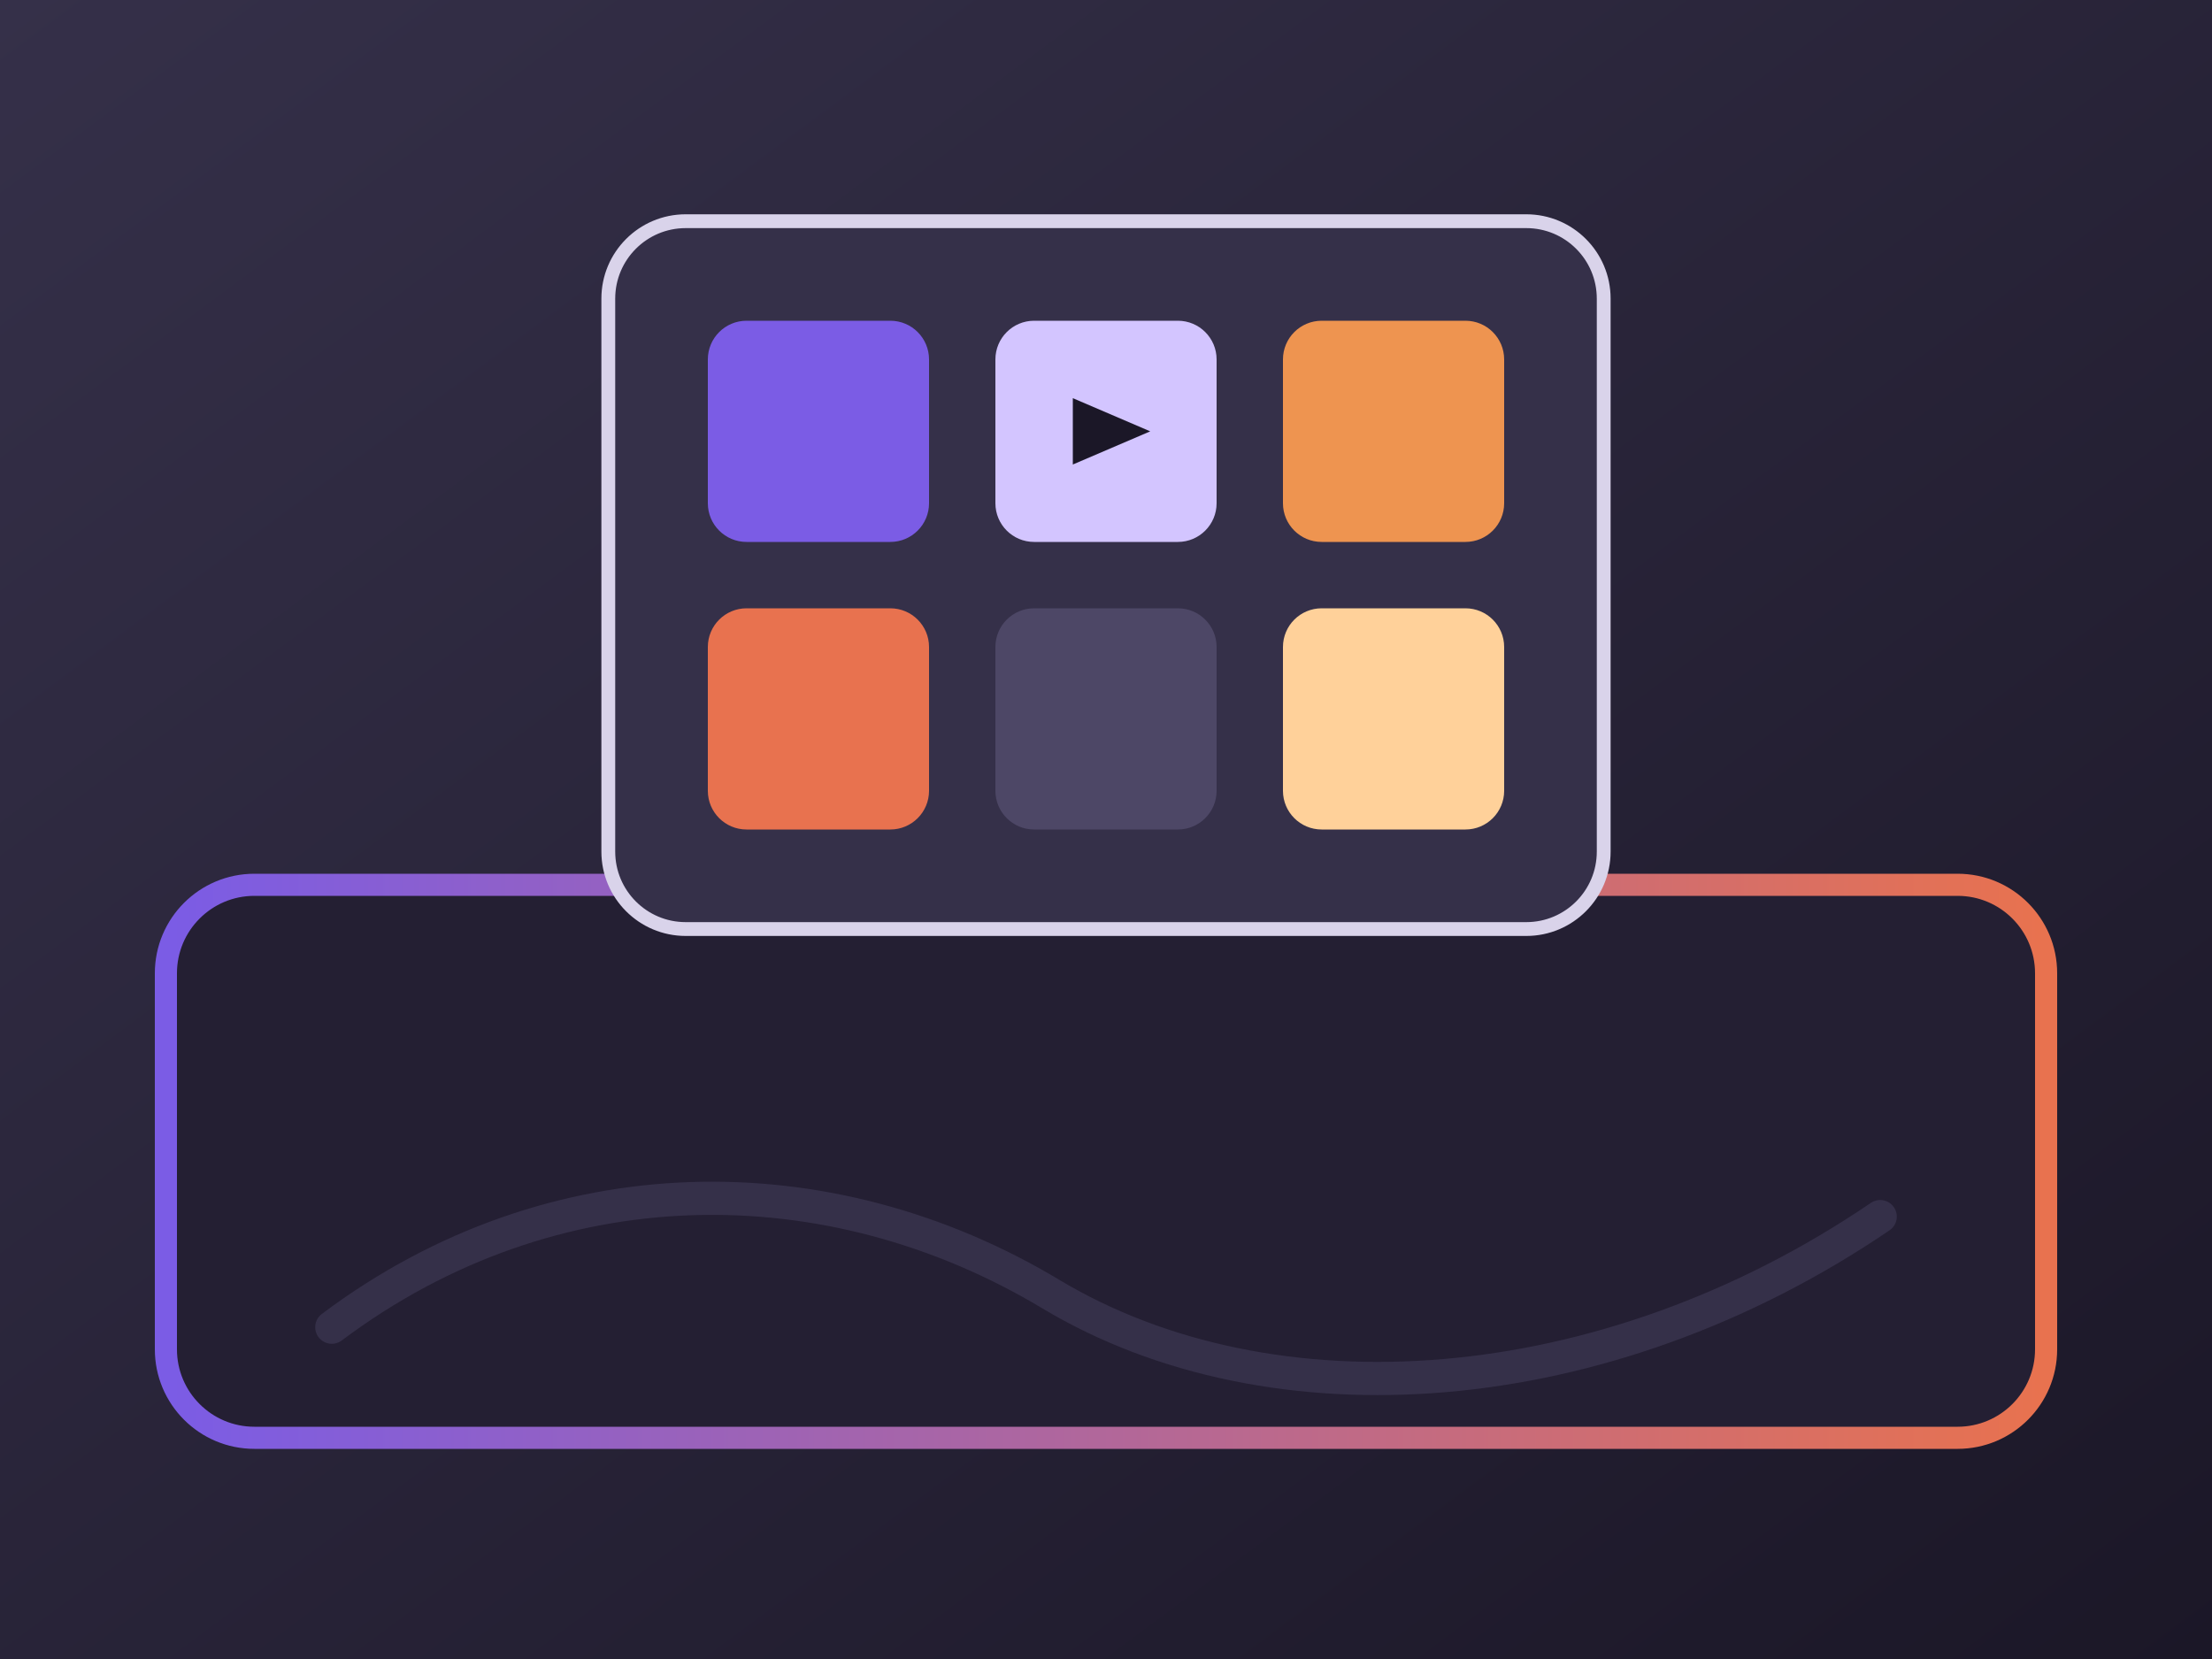
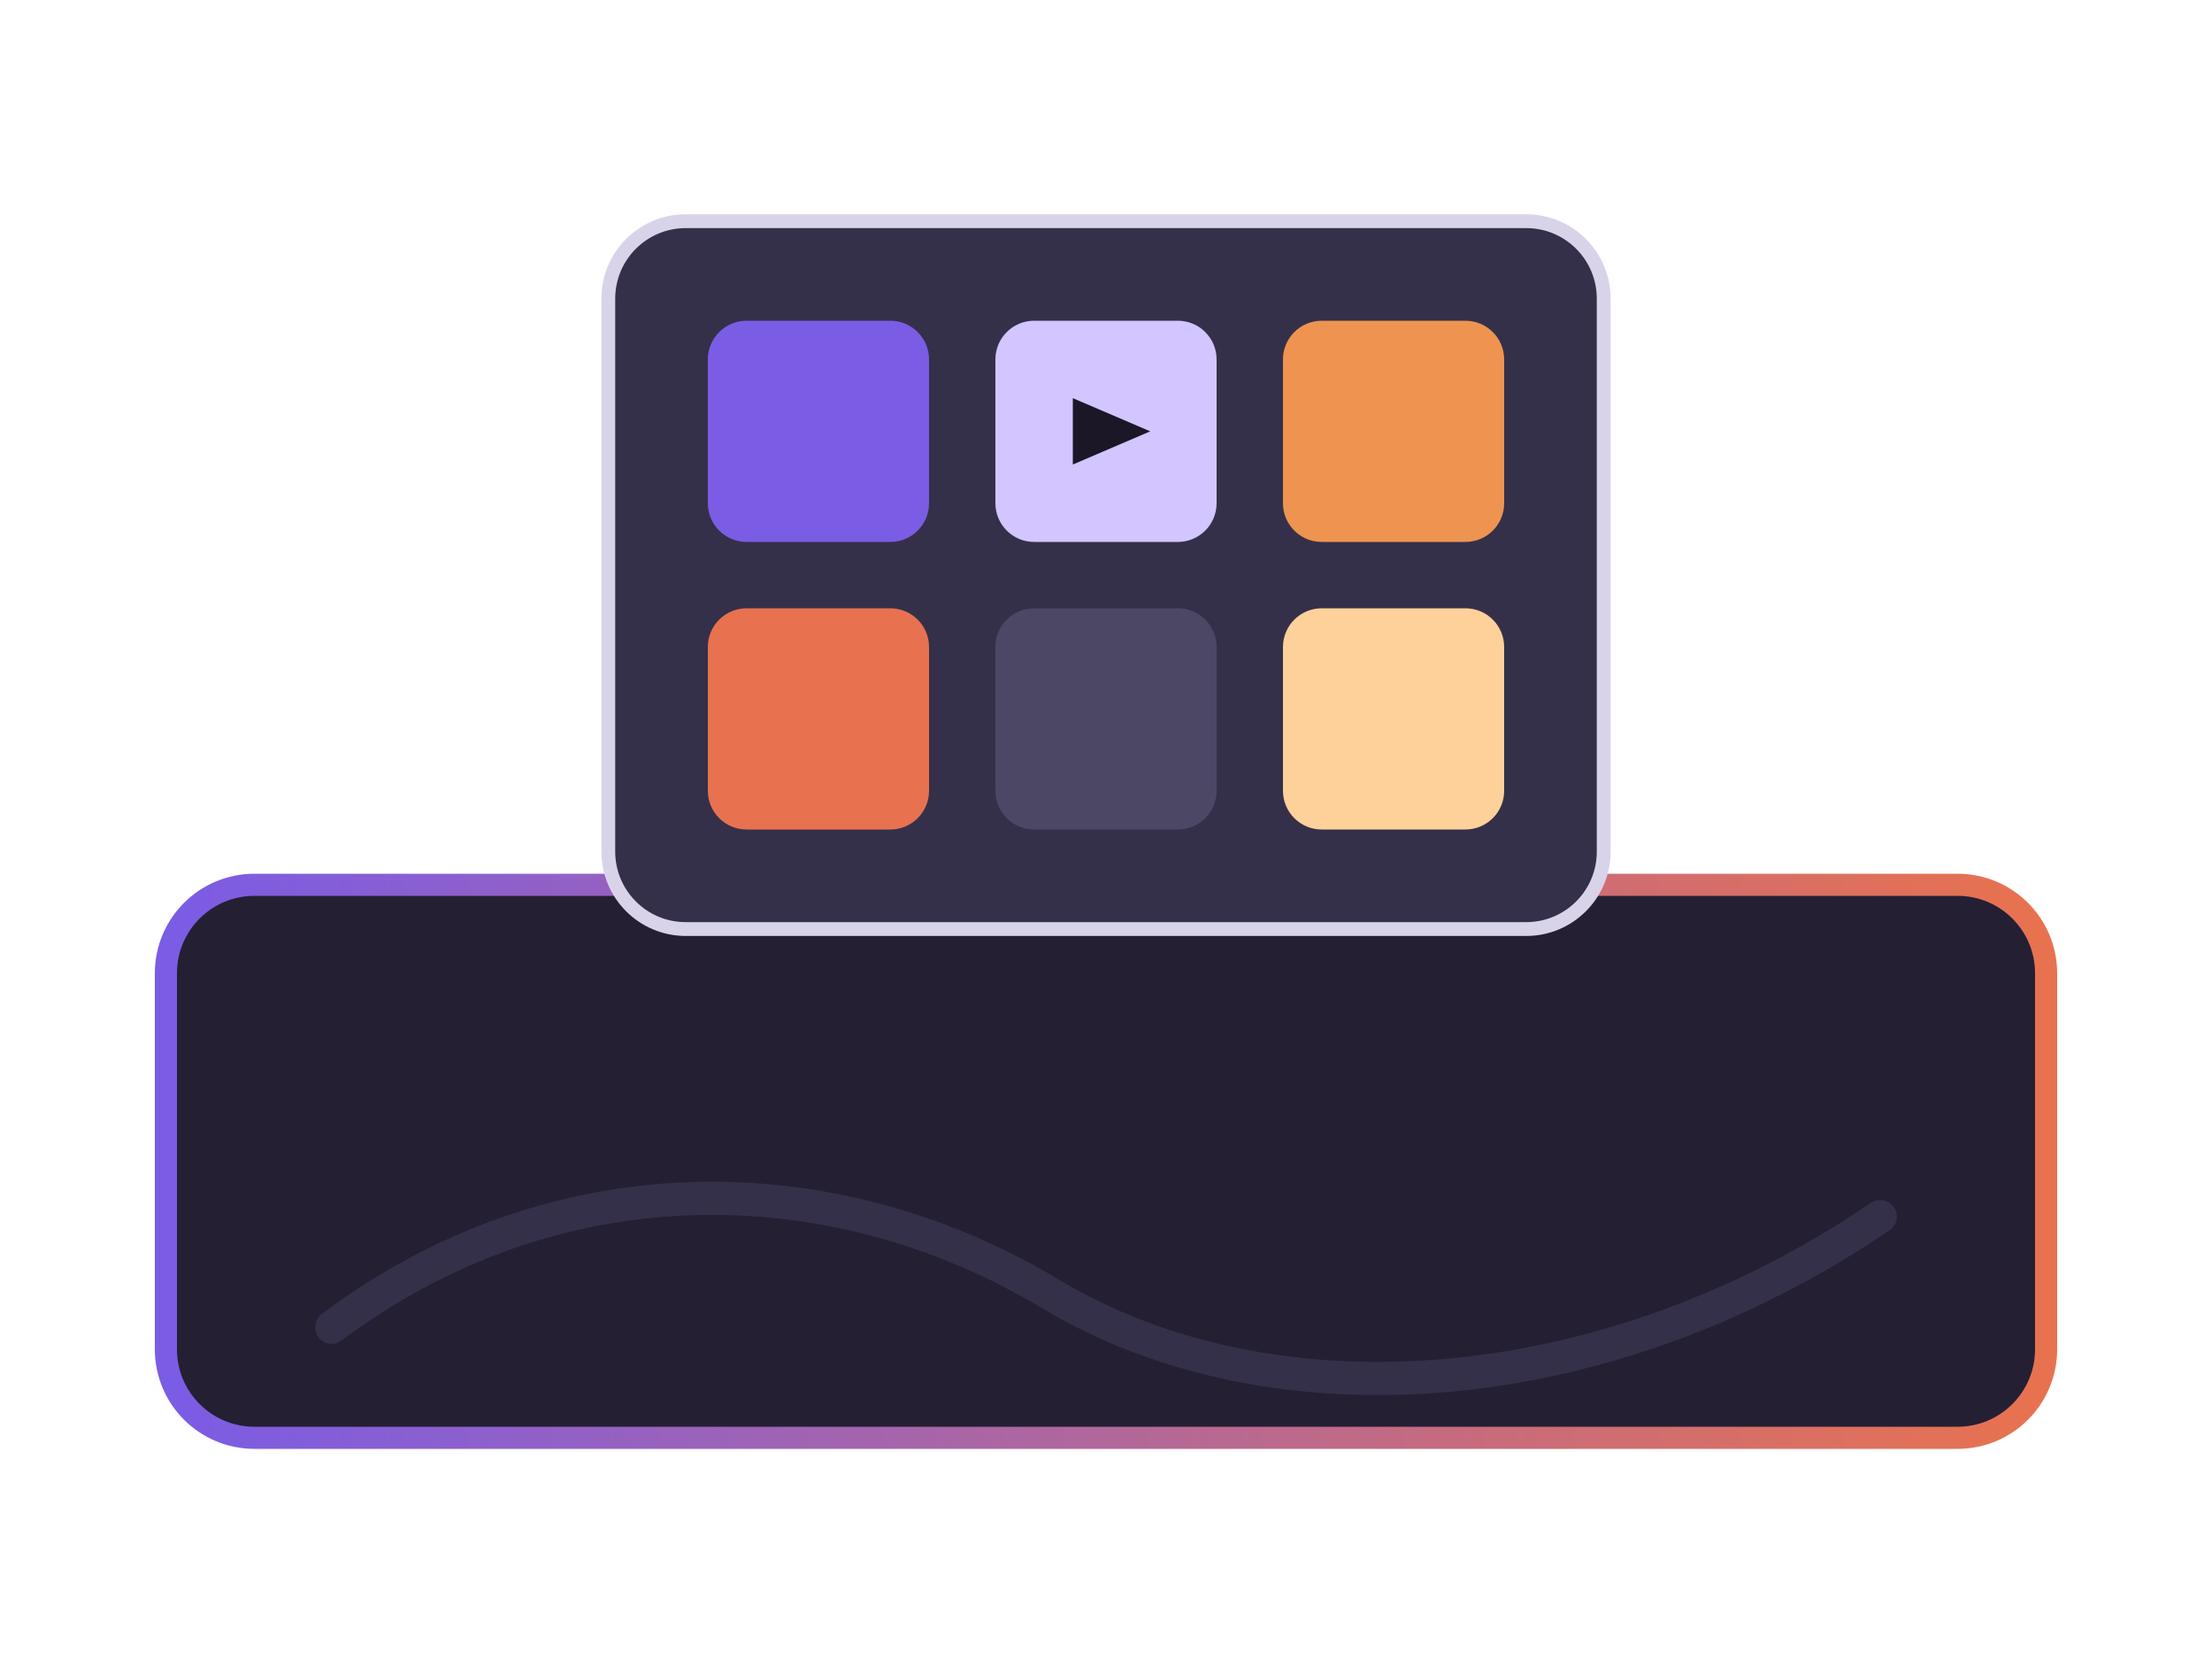
<svg xmlns="http://www.w3.org/2000/svg" viewBox="0 0 400 300" role="img" aria-label="Accesorio gaming">
  <defs>
-     <linearGradient id="bg" x1="0" y1="0" x2="1" y2="1">
-       <stop offset="0" stop-color="#353049" />
-       <stop offset="1" stop-color="#1B1727" />
-     </linearGradient>
    <linearGradient id="pad" x1="0" y1="0" x2="1" y2="0">
      <stop offset="0" stop-color="#7B5CE5" />
      <stop offset="1" stop-color="#E8724F" />
    </linearGradient>
  </defs>
-   <rect width="400" height="300" fill="url(#bg)" />
  <rect x="30" y="160" width="340" height="100" rx="16" fill="#241F33" stroke="url(#pad)" stroke-width="4" />
  <path d="M60 240c40-30 90-30 130-6s100 20 150-14" fill="none" stroke="#353049" stroke-width="6" stroke-linecap="round" />
  <rect x="110" y="40" width="180" height="128" rx="14" fill="#353049" stroke="#D9D3EA" stroke-width="2.5" />
  <g>
    <rect x="128" y="58" width="40" height="40" rx="7" fill="#7B5CE5" />
    <rect x="180" y="58" width="40" height="40" rx="7" fill="#D3C5FF" />
    <rect x="232" y="58" width="40" height="40" rx="7" fill="#EE9450" />
    <rect x="128" y="110" width="40" height="40" rx="7" fill="#E8724F" />
    <rect x="180" y="110" width="40" height="40" rx="7" fill="#4D4766" />
    <rect x="232" y="110" width="40" height="40" rx="7" fill="#FFD19A" />
  </g>
  <path d="M194 72l14 6-14 6z" fill="#1B1727" />
</svg>
